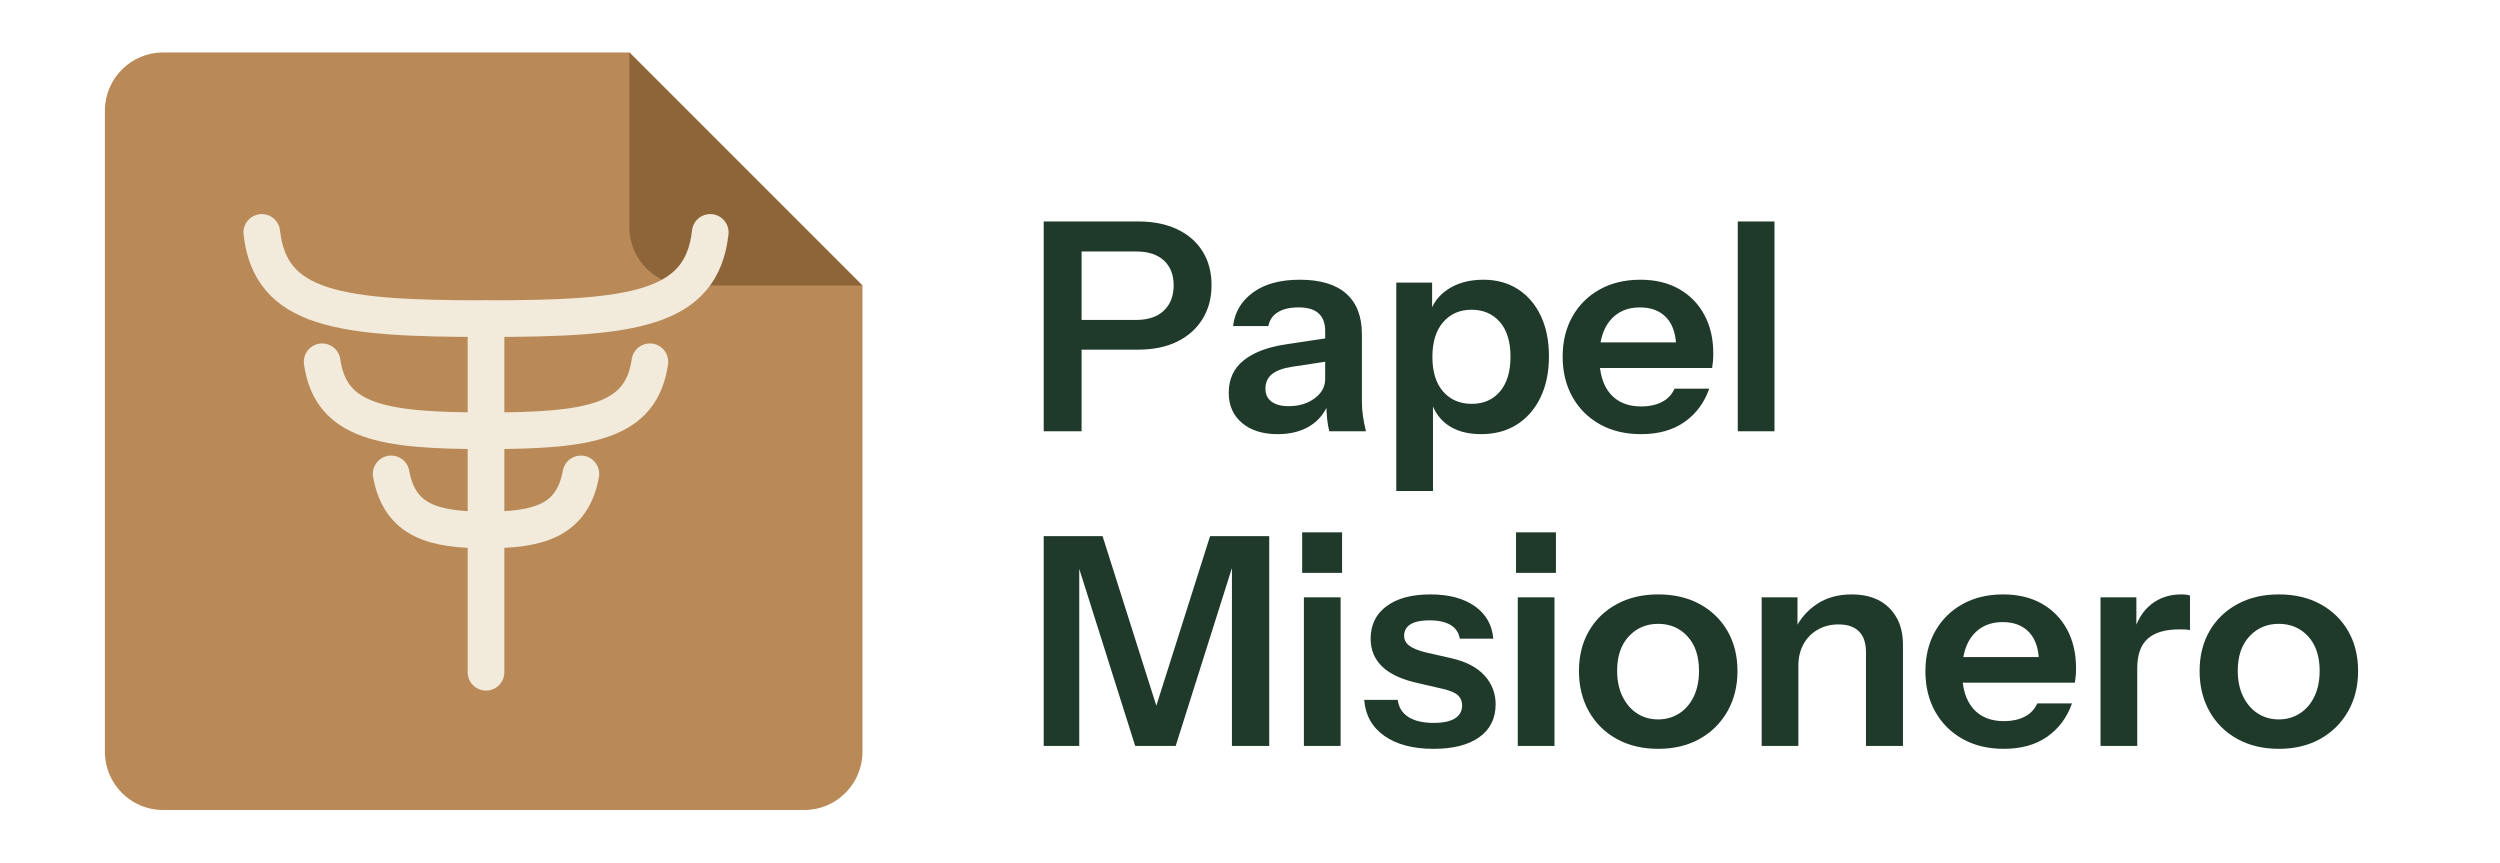
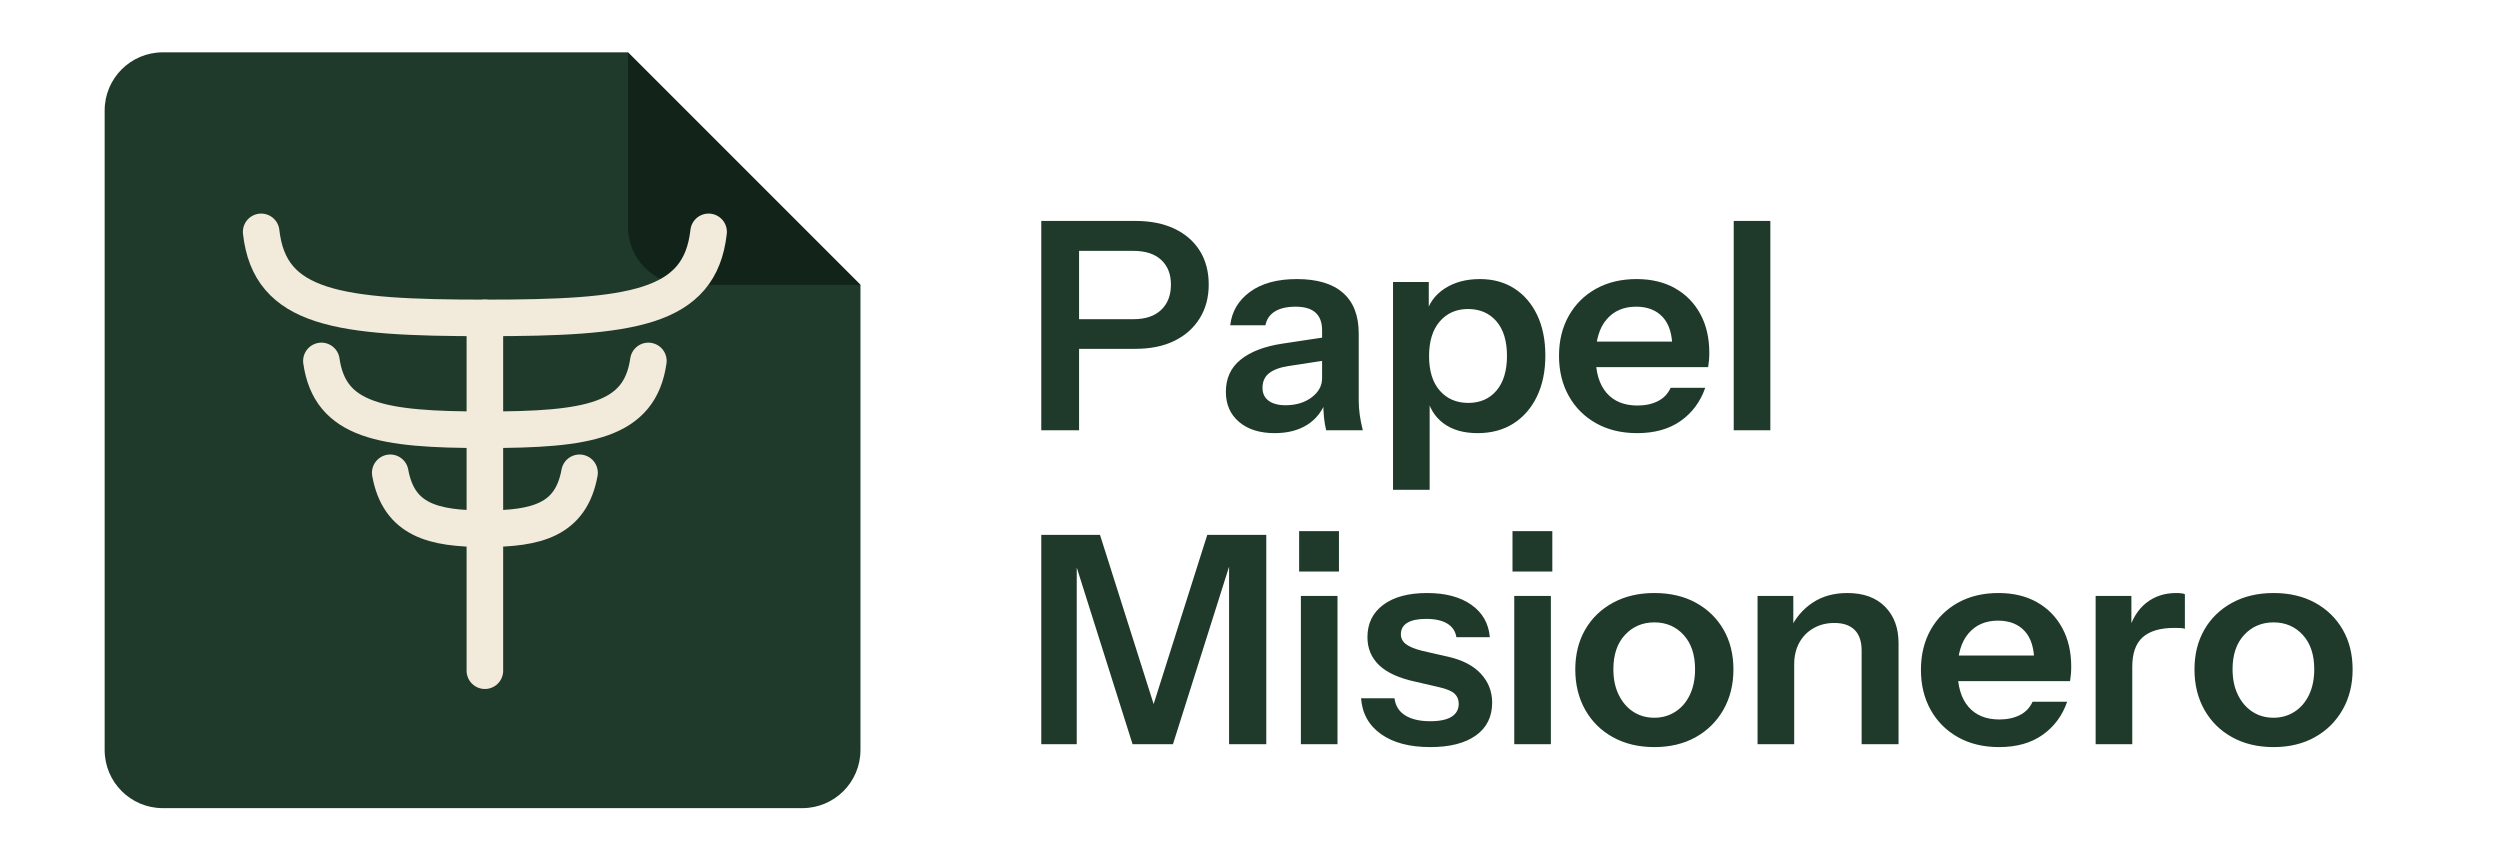
- <svg xmlns="http://www.w3.org/2000/svg" viewBox="0 0 429 148" width="429" height="148">
+ <svg xmlns="http://www.w3.org/2000/svg" viewBox="0 0 430 148" width="430" height="148">
  <g transform="translate(18 9) scale(1.0)">
-     <path d="M10 0 H90 L130 40 V120 a10 10 0 0 1 -10 10 H10 a10 10 0 0 1 -10 -10 V10 a10 10 0 0 1 10 -10 Z" fill="#B98A57" />
-     <path d="M90 0 V30 a10 10 0 0 0 10 10 H130 Z" fill="#8E6538" />
-     <g transform="translate(21 22) scale(0.74)" fill="none" stroke="#F2EADB" stroke-width="8.5" stroke-linecap="round" stroke-linejoin="round">
+     <path d="M10 0 H90 L130 40 V120 a10 10 0 0 1 -10 10 H10 a10 10 0 0 1 -10 -10 V10 a10 10 0 0 1 10 -10 Z" fill="#1F3A2B" />
+     <path d="M90 0 V30 a10 10 0 0 0 10 10 H130 Z" fill="#12241A" />
+     <g transform="translate(21.00 22.00) scale(0.74)" fill="none" stroke="#F2EADB" stroke-width="8.5" stroke-linecap="round" stroke-linejoin="round">
      <path d="M8 12 C10 30 26 32 60 32 C94 32 110 30 112 12" />
      <path d="M22 42 C24 56 36 58 60 58 C84 58 96 56 98 42" />
      <path d="M38 68 C40 79 48 81 60 81 C72 81 80 79 82 68" />
      <path d="M60 32 V114" />
    </g>
  </g>
  <path d="M179.1 74.0V38.0H195.25Q199.2 38.0 202.025 39.35Q204.85 40.7 206.375 43.15Q207.9 45.6 207.9 48.95Q207.9 52.25 206.35 54.75Q204.8 57.25 202.0 58.625Q199.2 60.0 195.25 60.0H184.15V54.9H194.95Q198.05 54.9 199.725 53.3Q201.4 51.7 201.4 48.95Q201.4 46.25 199.725 44.7Q198.05 43.15 194.95 43.15H185.6V74.0Z M228.1 74.0Q227.85 73.0 227.725 71.8Q227.6 70.6 227.6 68.9H227.4V56.8Q227.4 54.8 226.275 53.775Q225.15 52.75 222.85 52.75Q220.6 52.75 219.275 53.575Q217.95 54.4 217.65 55.95H211.6Q212.0 52.4 215.0 50.2Q218.0 48.0 223.05 48.0Q228.3 48.0 231.0 50.375Q233.7 52.75 233.7 57.35V68.9Q233.7 70.1 233.875 71.35Q234.05 72.6 234.4 74.0ZM219.25 74.5Q215.4 74.5 213.125 72.575Q210.85 70.65 210.85 67.4Q210.85 63.9 213.4 61.85Q215.95 59.8 220.6 59.1L228.55 57.9V61.9L221.65 62.95Q219.4 63.3 218.275 64.2Q217.15 65.1 217.15 66.7Q217.15 68.15 218.2 68.925Q219.25 69.7 221.1 69.7Q223.8 69.7 225.6 68.35Q227.4 67.0 227.4 65.05L228.1 68.9Q227.1 71.65 224.825 73.075Q222.55 74.5 219.25 74.5Z M254.15 74.5Q250.5 74.5 248.225 72.775Q245.95 71.05 245.4 68.0L245.9 67.95V84.25H239.6V48.5H245.75V54.25L245.25 54.15Q245.95 51.3 248.45 49.65Q250.95 48.0 254.55 48.0Q257.95 48.0 260.475 49.625Q263.0 51.25 264.4 54.2Q265.8 57.15 265.8 61.15Q265.8 65.2 264.35 68.2Q262.9 71.2 260.3 72.85Q257.7 74.5 254.15 74.5ZM252.55 69.3Q255.6 69.3 257.4 67.175Q259.2 65.05 259.2 61.2Q259.2 57.35 257.375 55.25Q255.55 53.15 252.5 53.15Q249.5 53.15 247.65 55.275Q245.8 57.4 245.8 61.25Q245.8 65.1 247.65 67.2Q249.5 69.3 252.55 69.3Z M281.6 74.5Q277.55 74.5 274.525 72.8Q271.5 71.1 269.825 68.1Q268.15 65.1 268.15 61.2Q268.15 57.3 269.825 54.325Q271.5 51.35 274.5 49.675Q277.5 48.0 281.5 48.0Q285.3 48.0 288.1 49.575Q290.9 51.15 292.45 54.0Q294.0 56.85 294.0 60.65Q294.0 61.35 293.95 61.95Q293.9 62.55 293.8 63.15H272.05V58.75H288.95L287.65 59.95Q287.65 56.35 286.0 54.55Q284.35 52.75 281.4 52.75Q278.2 52.75 276.325 54.95Q274.45 57.15 274.45 61.3Q274.45 65.4 276.325 67.575Q278.2 69.75 281.65 69.75Q283.65 69.75 285.15 69.0Q286.65 68.25 287.35 66.7H293.3Q292.05 70.3 289.075 72.4Q286.1 74.5 281.6 74.5Z M298.2 74.0V38.0H304.5V74.0Z M179.1 128.0V92.0H189.2L200.2 126.7H196.65L207.65 92.0H217.8V128.0H211.4V94.15H212.45L201.75 128.0H194.8L184.2 94.45H185.2V128.0Z M223.75 128.0V102.5H230.05V128.0ZM223.45 98.3V91.35H230.3V98.3Z M246.0 128.5Q240.7 128.5 237.55 126.275Q234.4 124.05 234.1 120.1H239.85Q240.1 122.05 241.7 123.05Q243.3 124.05 246.0 124.05Q248.45 124.05 249.675 123.275Q250.9 122.5 250.9 121.05Q250.9 120.0 250.2 119.325Q249.5 118.65 247.55 118.2L243.45 117.25Q239.25 116.35 237.225 114.425Q235.2 112.5 235.2 109.6Q235.2 106.05 237.925 104.025Q240.65 102.0 245.45 102.0Q250.2 102.0 253.075 104.025Q255.95 106.05 256.25 109.6H250.5Q250.25 108.05 248.925 107.25Q247.6 106.45 245.3 106.45Q243.15 106.45 242.05 107.125Q240.95 107.8 240.95 109.1Q240.95 110.1 241.8 110.775Q242.65 111.45 244.65 111.95L249.05 112.95Q252.8 113.8 254.725 115.9Q256.65 118.0 256.65 120.85Q256.65 124.5 253.85 126.5Q251.05 128.5 246.0 128.5Z M260.45 128.0V102.5H266.75V128.0ZM260.15 98.3V91.35H267V98.3Z M284.55 128.5Q280.5 128.5 277.425 126.8Q274.35 125.1 272.65 122.075Q270.95 119.05 270.95 115.15Q270.95 111.25 272.65 108.3Q274.35 105.35 277.425 103.675Q280.5 102.0 284.55 102.0Q288.65 102.0 291.7 103.675Q294.75 105.35 296.45 108.3Q298.15 111.25 298.15 115.15Q298.15 119.05 296.425 122.075Q294.7 125.1 291.65 126.8Q288.6 128.5 284.55 128.5ZM284.55 123.45Q286.55 123.45 288.15 122.425Q289.75 121.4 290.65 119.525Q291.55 117.65 291.55 115.1Q291.55 111.35 289.575 109.2Q287.6 107.05 284.55 107.05Q281.5 107.05 279.5 109.2Q277.5 111.35 277.5 115.1Q277.5 117.65 278.425 119.525Q279.35 121.4 280.925 122.425Q282.5 123.45 284.55 123.45Z M302.3 128.0V102.5H308.45V108.5H308.6V128.0ZM320.2 128.0V111.9Q320.2 109.55 319 108.35Q317.8 107.15 315.5 107.15Q313.5 107.15 311.925 108.05Q310.35 108.95 309.475 110.55Q308.6 112.15 308.6 114.25L307.95 108.15Q309.25 105.35 311.75 103.675Q314.25 102.0 317.75 102.0Q321.9 102.0 324.225 104.35Q326.55 106.7 326.55 110.6V128.0Z M343.85 128.5Q339.8 128.5 336.775 126.8Q333.75 125.1 332.075 122.1Q330.4 119.1 330.4 115.2Q330.4 111.3 332.075 108.325Q333.75 105.35 336.75 103.675Q339.75 102.0 343.75 102.0Q347.55 102.0 350.35 103.575Q353.15 105.15 354.7 108.0Q356.25 110.85 356.25 114.65Q356.25 115.35 356.2 115.95Q356.15 116.55 356.05 117.15H334.3V112.75H351.2L349.9 113.95Q349.9 110.35 348.25 108.55Q346.6 106.75 343.65 106.75Q340.45 106.75 338.575 108.95Q336.7 111.15 336.7 115.3Q336.7 119.4 338.575 121.575Q340.45 123.75 343.9 123.75Q345.9 123.75 347.4 123.0Q348.9 122.25 349.6 120.7H355.55Q354.3 124.3 351.325 126.4Q348.35 128.5 343.85 128.5Z M360.45 128.0V102.5H366.6V108.65H366.75V128.0ZM366.75 114.7 366.1 108.65Q367 105.4 369.15 103.7Q371.3 102.0 374.3 102.0Q375.35 102.0 375.8 102.2V108.15Q375.55 108.05 375.1 108.025Q374.65 108.0 374 108.0Q370.35 108.0 368.55 109.6Q366.75 111.2 366.75 114.7Z M391.05 128.5Q387 128.5 383.925 126.8Q380.85 125.1 379.15 122.075Q377.45 119.05 377.45 115.15Q377.45 111.25 379.15 108.3Q380.85 105.35 383.925 103.675Q387 102.0 391.05 102.0Q395.15 102.0 398.2 103.675Q401.25 105.35 402.95 108.3Q404.65 111.25 404.65 115.15Q404.65 119.05 402.925 122.075Q401.2 125.1 398.15 126.8Q395.1 128.5 391.05 128.5ZM391.05 123.45Q393.05 123.45 394.65 122.425Q396.25 121.4 397.15 119.525Q398.05 117.65 398.05 115.1Q398.05 111.35 396.075 109.2Q394.1 107.05 391.05 107.05Q388 107.05 386 109.2Q384 111.35 384 115.1Q384 117.65 384.925 119.525Q385.85 121.4 387.425 122.425Q389 123.45 391.05 123.45Z" fill="#1F3A2B" />
</svg>
